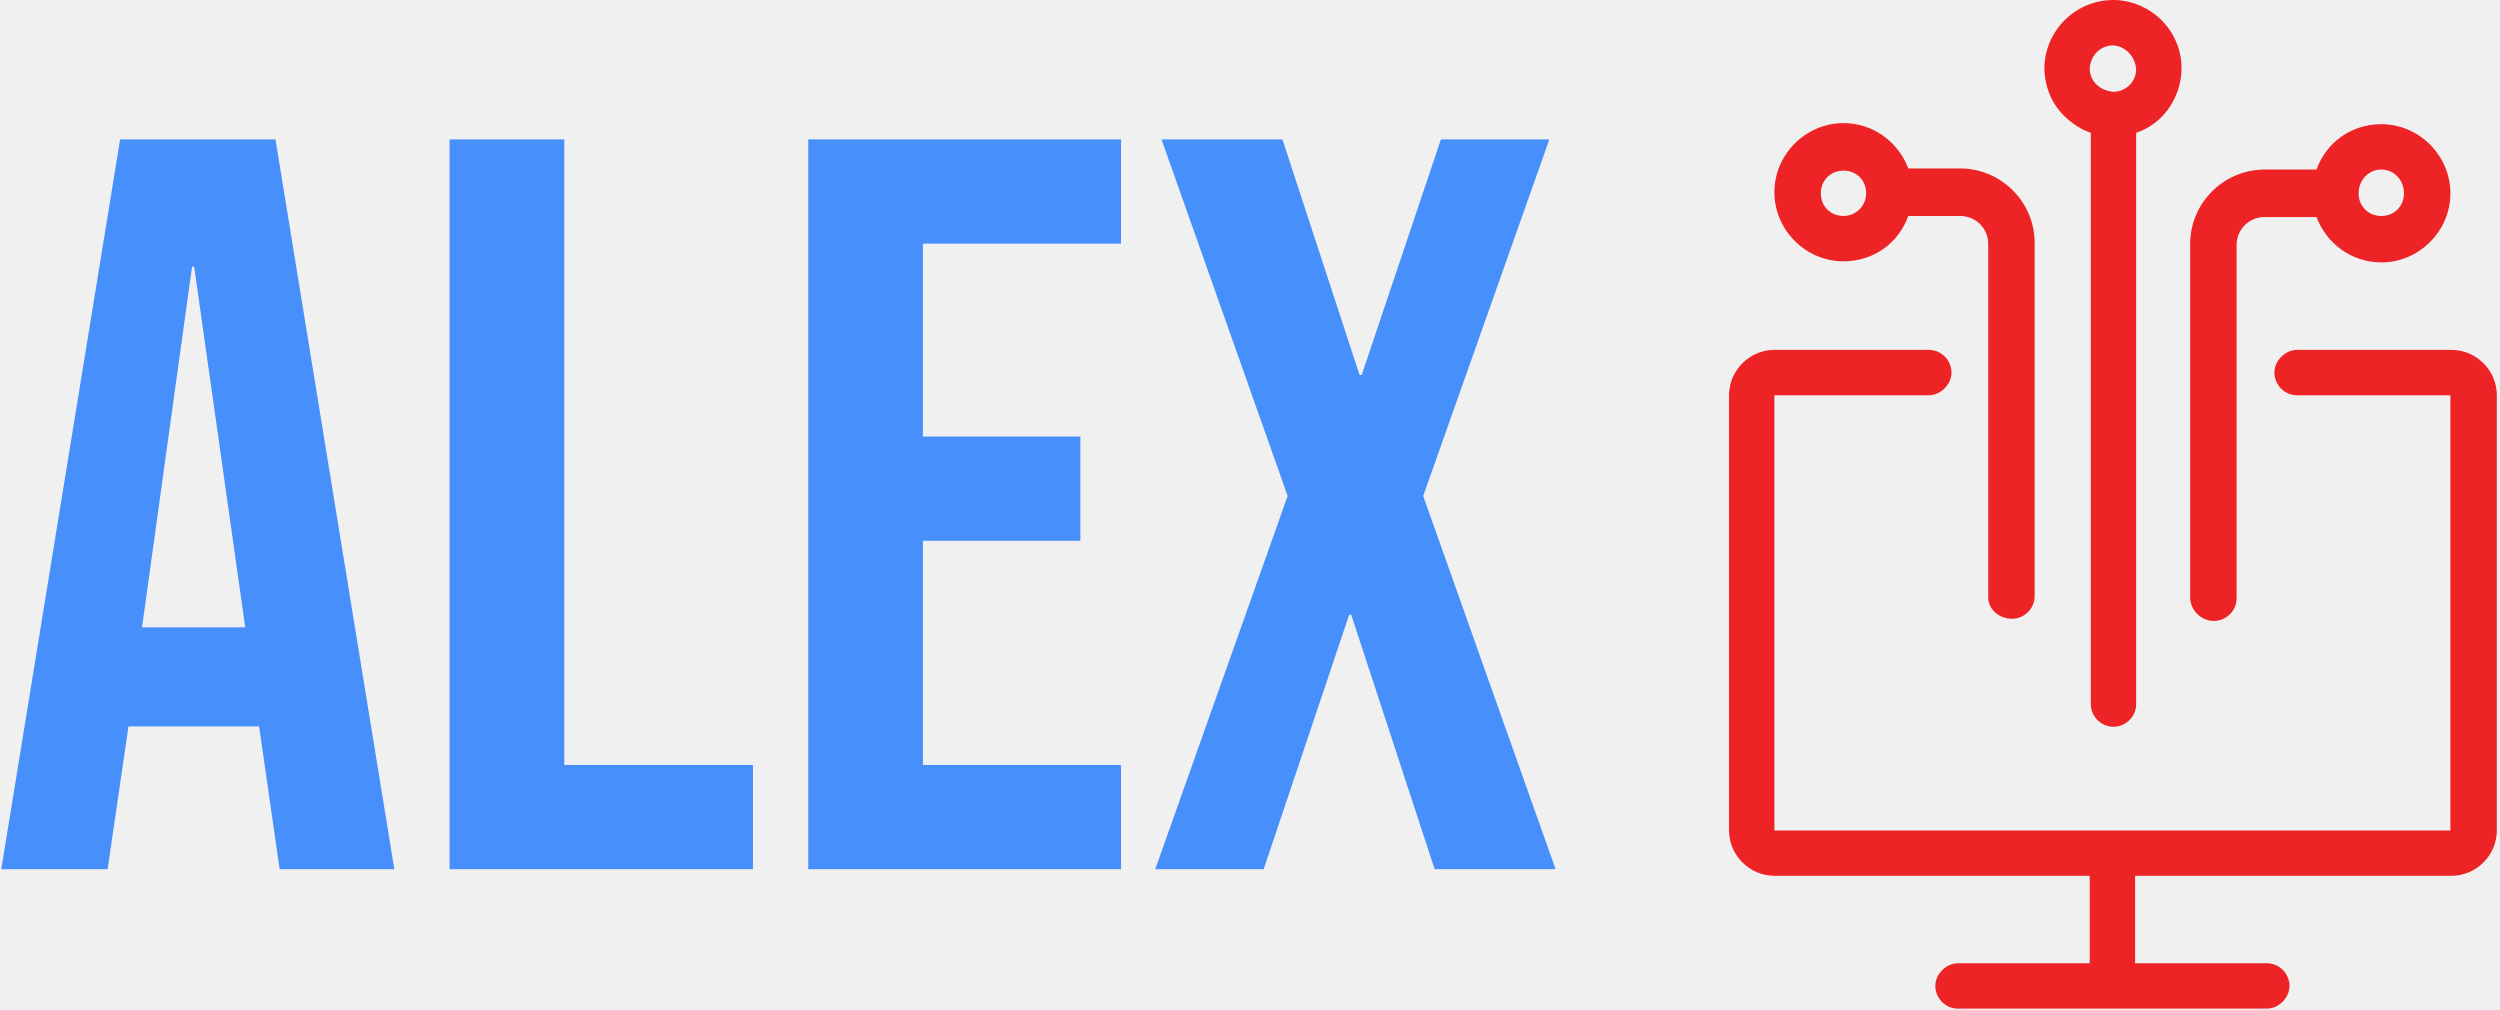
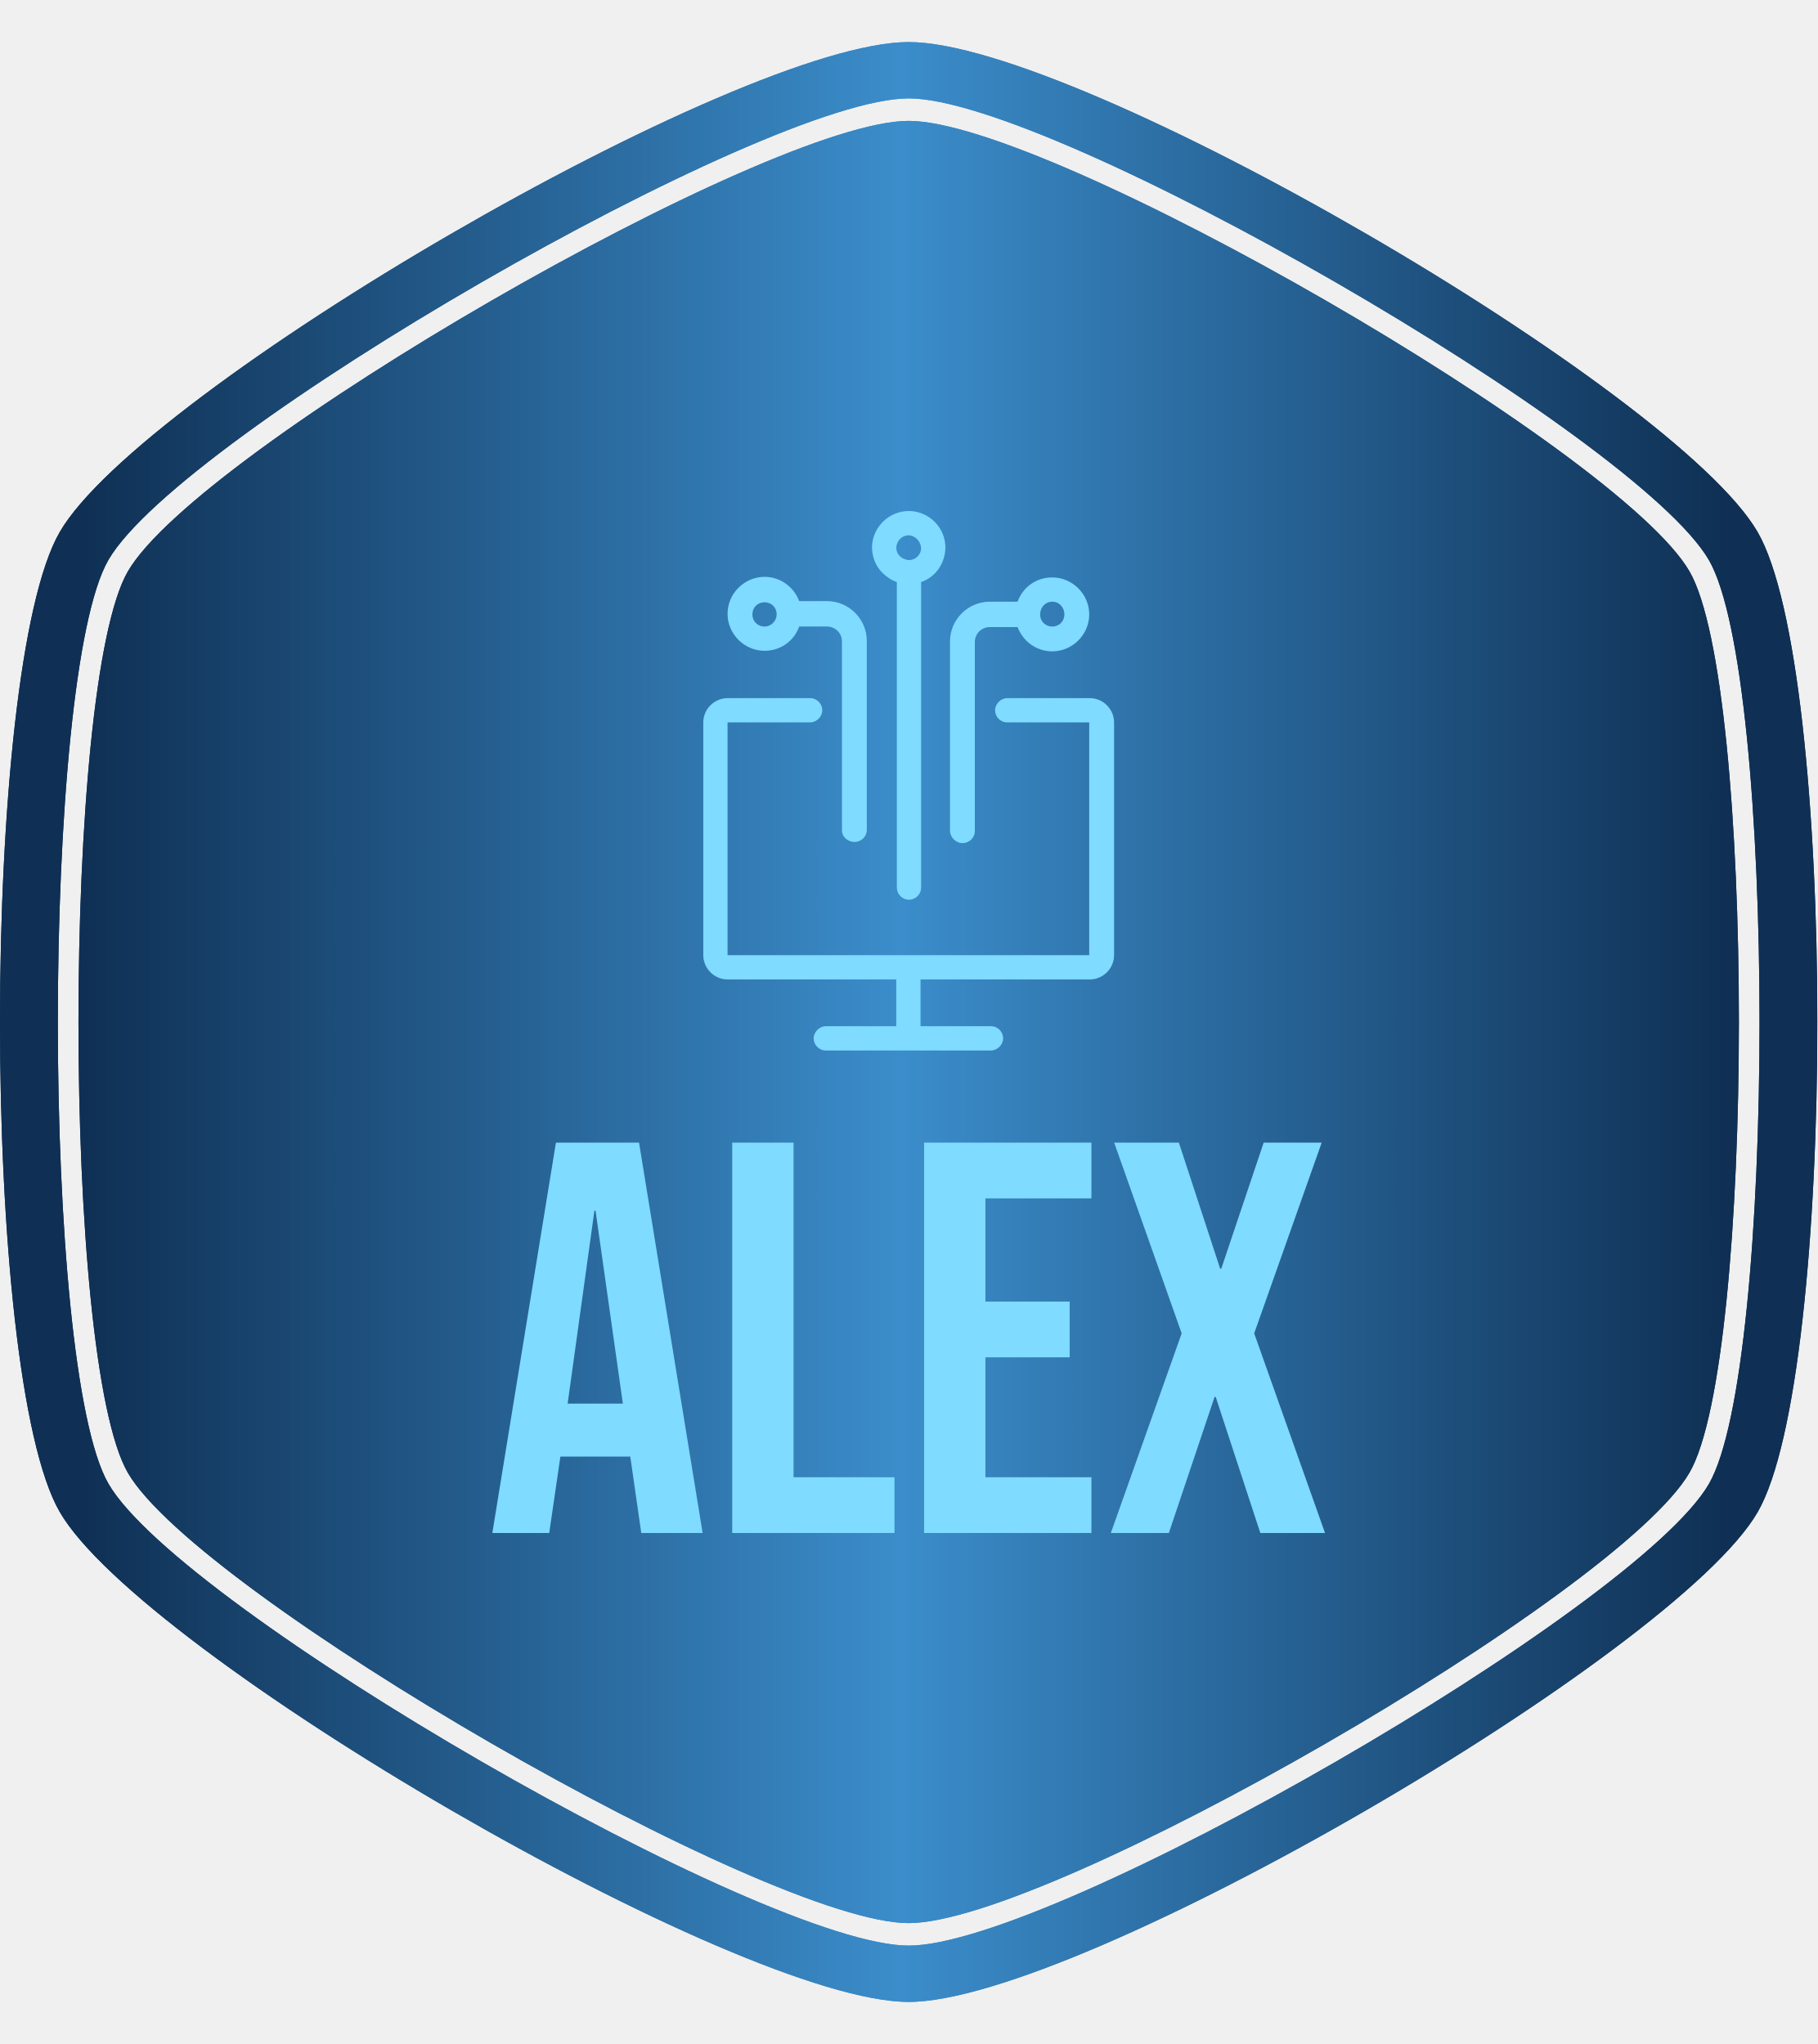
- <svg xmlns="http://www.w3.org/2000/svg" version="1.1" width="1000" height="404" viewBox="0 0 1000 404">
-   <g transform="matrix(1,0,0,1,-0.6060605,-0.2754853)">
-     <svg viewBox="0 0 396 160" data-background-color="#ffffff" preserveAspectRatio="xMidYMid meet" height="404" width="1000">
-       <g id="tight-bounds" transform="matrix(1,0,0,1,0.24,0.1091031)">
-         <svg viewBox="0 0 395.52 159.782" height="159.782" width="395.52">
+ <svg xmlns="http://www.w3.org/2000/svg" version="1.1" width="1000" height="1125" viewBox="0 0 1000 1125">
+   <g transform="matrix(1,0,0,1,0.00006703125,0)">
+     <svg viewBox="0 0 320 360" data-background-color="#ffffff" preserveAspectRatio="xMidYMid meet" height="1125" width="1000">
+       <g id="tight-bounds" transform="matrix(1,0,0,1,0,0)">
+         <svg viewBox="0 0 320 360" height="360" width="320">
+           <rect width="320" height="360" fill="url(#0ee0cac6-3751-4f6c-8d22-adfbf6931b9a)" mask="url(&quot;#f3c510d3-7be5-4777-aeea-9c7765138955&quot;)" data-fill-palette-color="tertiary" />
          <g>
-             <svg viewBox="0 0 634.389 256.28" height="159.782" width="395.52">
-               <g transform="matrix(1,0,0,1,0,35.41931)">
-                 <svg viewBox="0 0 395.52 185.441" height="185.441" width="395.52">
-                   <g id="textblocktransform">
-                     <svg viewBox="0 0 395.52 185.441" height="185.441" width="395.52" id="textblock">
+             <svg />
+           </g>
+           <g>
+             <svg viewBox="0 0 320 360" height="360" width="320">
+               <g>
+                 <path transform="translate(-21.67367,-1.67367) scale(3.63347,3.63347)" d="M87.84 28.16c-3.42-5.92-31.01-21.84-37.84-21.84-6.83 0-34.41 15.92-37.84 21.84-3.19 5.51-3.19 38.18 0 43.69 3.43 5.91 31.01 21.83 37.84 21.83 6.83 0 34.42-15.92 37.84-21.84 3.19-5.51 3.19-38.17 0-43.68zM91.14 26.25c-3.98-6.88-32.88-23.75-41.14-23.75-8.26 0-37.16 16.87-41.14 23.75-3.86 6.66-3.86 40.84 0 47.5 3.98 6.88 32.88 23.75 41.14 23.75 8.26 0 37.16-16.87 41.14-23.74 3.86-6.67 3.86-40.85 0-47.51zM88.78 72.39c-3.51 6.07-31.78 22.38-38.78 22.38-7 0-35.27-16.32-38.78-22.39-3.27-5.65-3.27-39.13 0-44.78 3.51-6.06 31.78-22.37 38.78-22.37 7 0 35.27 16.32 38.78 22.38 3.27 5.65 3.27 39.13 0 44.78z" fill="url(#0ee0cac6-3751-4f6c-8d22-adfbf6931b9a)" fill-rule="nonzero" stroke="none" stroke-width="1" stroke-linecap="butt" stroke-linejoin="miter" stroke-miterlimit="10" stroke-dasharray="" stroke-dashoffset="0" font-family="none" font-weight="none" font-size="none" text-anchor="none" style="mix-blend-mode: normal" data-fill-palette-color="tertiary" />
+               </g>
+               <g transform="matrix(1,0,0,1,86.68007,90)">
+                 <svg viewBox="0 0 146.64 180" height="180" width="146.64">
+                   <g>
+                     <svg viewBox="0 0 146.64 180" height="180" width="146.64">
                      <g>
-                         <svg viewBox="0 0 395.52 185.441" height="185.441" width="395.52">
-                           <g transform="matrix(1,0,0,1,0,0)">
-                             <svg width="395.52" viewBox="0.6 -35 74.54 35" height="185.441" data-palette-color="#4790fc">
-                               <g class="undefined-text-0" data-fill-palette-color="primary" id="text-0">
-                                 <path d="M0.6 0L6.3-35 13.75-35 19.45 0 13.95 0 12.95-6.95 12.95-6.85 6.7-6.85 5.7 0 0.6 0ZM7.35-11.6L12.3-11.6 9.85-28.9 9.75-28.9 7.35-11.6ZM22.1 0L22.1-35 27.6-35 27.6-5 36.65-5 36.65 0 22.1 0ZM39.3 0L39.3-35 54.3-35 54.3-30 44.8-30 44.8-20.75 52.35-20.75 52.35-15.75 44.8-15.75 44.8-5 54.3-5 54.3 0 39.3 0ZM55.94 0L62.29-17.9 56.24-35 62.04-35 65.74-23.7 65.84-23.7 69.64-35 74.84-35 68.79-17.9 75.14 0 69.34 0 65.34-12.2 65.24-12.2 61.14 0 55.94 0Z" fill="#4790fc" data-fill-palette-color="primary" />
+                         <svg viewBox="0 0 224 274.959" height="180" width="146.64">
+                           <g transform="matrix(1,0,0,1,0,169.9359)">
+                             <svg viewBox="0 0 224 105.023" height="105.023" width="224">
+                               <g id="textblocktransform">
+                                 <svg viewBox="0 0 224 105.023" height="105.023" width="224" id="textblock">
+                                   <g>
+                                     <svg viewBox="0 0 224 105.023" height="105.023" width="224">
+                                       <g transform="matrix(1,0,0,1,0,0)">
+                                         <svg width="224" viewBox="0.6 -35 74.64 35" height="105.023" data-palette-color="#7fdbff">
+                                           <path d="M0.6 0L6.3-35 13.75-35 19.45 0 13.95 0 12.95-6.95 12.95-6.85 6.7-6.85 5.7 0 0.6 0ZM7.35-11.6L12.3-11.6 9.85-28.9 9.75-28.9 7.35-11.6ZM22.1 0L22.1-35 27.6-35 27.6-5 36.65-5 36.65 0 22.1 0ZM39.3 0L39.3-35 54.3-35 54.3-30 44.8-30 44.8-20.75 52.35-20.75 52.35-15.75 44.8-15.75 44.8-5 54.3-5 54.3 0 39.3 0ZM56.04 0L62.39-17.9 56.34-35 62.14-35 65.84-23.7 65.94-23.7 69.74-35 74.94-35 68.89-17.9 75.24 0 69.44 0 65.44-12.2 65.34-12.2 61.24 0 56.04 0Z" opacity="1" transform="matrix(1,0,0,1,0,0)" fill="#7fdbff" class="undefined-text-0" data-fill-palette-color="quaternary" id="text-0" />
+                                         </svg>
+                                       </g>
+                                     </svg>
+                                   </g>
+                                 </svg>
                              </g>
                            </svg>
                          </g>
+                           <g transform="matrix(1,0,0,1,56.75576,0)">
+                             <svg viewBox="0 0 110.488 145.142" height="145.142" width="110.488">
+                               <g>
+                                 <svg version="1.1" x="0" y="0" viewBox="14.5 3.3 71.1 93.4" enable-background="new 0 0 100 100" xml:space="preserve" height="145.142" width="110.488" class="icon-icon-0" data-fill-palette-color="quaternary" id="icon-0">
+                                   <path d="M52.1 84.4v8.1h12.2c1.2 0 2.1 1 2.1 2.1s-1 2.1-2.1 2.1H35.7c-1.2 0-2.1-1-2.1-2.1s1-2.1 2.1-2.1h12.2v-8.1H18.7c-2.3 0-4.2-1.9-4.2-4.2V39.9c0-2.3 1.9-4.2 4.2-4.2H33c1.2 0 2.1 1 2.1 2.1s-1 2.1-2.1 2.1H18.7l0 17.6v22.7l31.2 0c0 0 0 0 0.1 0 0 0 0 0 0.1 0l31.2 0 0-40.3-14.2 0c-1.2 0-2.1-1-2.1-2.1s1-2.1 2.1-2.1h14.3c2.3 0 4.2 1.9 4.2 4.2v40.3c0 2.3-1.9 4.2-4.2 4.2H52.1zM50.2 3.3c3.5 0.1 6.3 3 6.2 6.5-0.1 2.7-1.8 5-4.2 5.8v52.9c0 1.2-1 2.1-2.1 2.1-1.2 0-2.1-1-2.1-2.1V15.6c-0.9-0.3-1.8-0.9-2.5-1.6-1.2-1.2-1.8-2.8-1.8-4.5 0.1-3.4 2.9-6.2 6.4-6.2L50.2 3.3zM50.1 7.5L50.1 7.5c-1.2 0-2.1 0.9-2.2 2.1 0 0.6 0.2 1.1 0.6 1.5 0.4 0.4 0.9 0.6 1.5 0.7l0.1 0c1.1 0 2.1-0.9 2.1-2.1C52.1 8.5 51.2 7.6 50.1 7.5zM57.2 58.6V25.9c0-3.8 3.1-6.9 6.9-6.9h4.8c0.9-2.5 3.2-4.2 6-4.2 3.5 0 6.4 2.9 6.4 6.4s-2.9 6.4-6.4 6.4c-2.8 0-5.1-1.8-6-4.2h-4.8c-1.5 0-2.6 1.2-2.6 2.6v32.7c0 1.2-1 2.1-2.1 2.1C58.2 60.8 57.2 59.8 57.2 58.6zM72.8 21.2c0 1.2 0.9 2.1 2.1 2.1 1.2 0 2.1-0.9 2.1-2.1S76.1 19 74.9 19C73.7 19 72.8 20 72.8 21.2zM38.5 58.6V25.9c0-1.5-1.2-2.6-2.6-2.6h-4.8c-0.9 2.5-3.2 4.2-6 4.2-3.5 0-6.4-2.9-6.4-6.4s2.9-6.4 6.4-6.4c2.8 0 5.1 1.8 6 4.2h4.8c3.8 0 6.9 3.1 6.9 6.9v32.7c0 1.2-1 2.1-2.1 2.1S38.5 59.8 38.5 58.6zM27.2 21.2c0-1.2-0.9-2.1-2.1-2.1S23 20 23 21.2s0.9 2.1 2.1 2.1S27.2 22.3 27.2 21.2z" fill="#7fdbff" data-fill-palette-color="quaternary" />
+                                 </svg>
+                               </g>
+                             </svg>
+                           </g>
+                           <g />
                        </svg>
                      </g>
-                     </svg>
-                   </g>
-                 </svg>
-               </g>
-               <g transform="matrix(1,0,0,1,439.2983,0)">
-                 <svg viewBox="0 0 195.091 256.28" height="256.28" width="195.091">
-                   <g>
-                     <svg version="1.1" x="0" y="0" viewBox="14.5 3.3 71.1 93.4" enable-background="new 0 0 100 100" xml:space="preserve" height="256.28" width="195.091" class="icon-icon-0" data-fill-palette-color="accent" id="icon-0">
-                       <path d="M52.1 84.4v8.1h12.2c1.2 0 2.1 1 2.1 2.1s-1 2.1-2.1 2.1H35.7c-1.2 0-2.1-1-2.1-2.1s1-2.1 2.1-2.1h12.2v-8.1H18.7c-2.3 0-4.2-1.9-4.2-4.2V39.9c0-2.3 1.9-4.2 4.2-4.2H33c1.2 0 2.1 1 2.1 2.1s-1 2.1-2.1 2.1H18.7l0 17.6v22.7l31.2 0c0 0 0 0 0.1 0 0 0 0 0 0.1 0l31.2 0 0-40.3-14.2 0c-1.2 0-2.1-1-2.1-2.1s1-2.1 2.1-2.1h14.3c2.3 0 4.2 1.9 4.2 4.2v40.3c0 2.3-1.9 4.2-4.2 4.2H52.1zM50.2 3.3c3.5 0.1 6.3 3 6.2 6.5-0.1 2.7-1.8 5-4.2 5.8v52.9c0 1.2-1 2.1-2.1 2.1-1.2 0-2.1-1-2.1-2.1V15.6c-0.9-0.3-1.8-0.9-2.5-1.6-1.2-1.2-1.8-2.8-1.8-4.5 0.1-3.4 2.9-6.2 6.4-6.2L50.2 3.3zM50.1 7.5L50.1 7.5c-1.2 0-2.1 0.9-2.2 2.1 0 0.6 0.2 1.1 0.6 1.5 0.4 0.4 0.9 0.6 1.5 0.7l0.1 0c1.1 0 2.1-0.9 2.1-2.1C52.1 8.5 51.2 7.6 50.1 7.5zM57.2 58.6V25.9c0-3.8 3.1-6.9 6.9-6.9h4.8c0.9-2.5 3.2-4.2 6-4.2 3.5 0 6.4 2.9 6.4 6.4s-2.9 6.4-6.4 6.4c-2.8 0-5.1-1.8-6-4.2h-4.8c-1.5 0-2.6 1.2-2.6 2.6v32.7c0 1.2-1 2.1-2.1 2.1C58.2 60.8 57.2 59.8 57.2 58.6zM72.8 21.2c0 1.2 0.9 2.1 2.1 2.1 1.2 0 2.1-0.9 2.1-2.1S76.1 19 74.9 19C73.7 19 72.8 20 72.8 21.2zM38.5 58.6V25.9c0-1.5-1.2-2.6-2.6-2.6h-4.8c-0.9 2.5-3.2 4.2-6 4.2-3.5 0-6.4-2.9-6.4-6.4s2.9-6.4 6.4-6.4c2.8 0 5.1 1.8 6 4.2h4.8c3.8 0 6.9 3.1 6.9 6.9v32.7c0 1.2-1 2.1-2.1 2.1S38.5 59.8 38.5 58.6zM27.2 21.2c0-1.2-0.9-2.1-2.1-2.1S23 20 23 21.2s0.9 2.1 2.1 2.1S27.2 22.3 27.2 21.2z" fill="#ed2326" data-fill-palette-color="accent" />
                    </svg>
                  </g>
                </svg>
              </g>
            </svg>
          </g>
          <defs />
+           <mask id="f3c510d3-7be5-4777-aeea-9c7765138955">
+             <g id="SvgjsG1111">
+               <svg viewBox="0 0 320 360" height="360" width="320">
+                 <g>
+                   <svg />
+                 </g>
+                 <g>
+                   <svg viewBox="0 0 320 360" height="360" width="320">
+                     <g>
+                       <path transform="translate(-21.67367,-1.67367) scale(3.63347,3.63347)" d="M87.84 28.16c-3.42-5.92-31.01-21.84-37.84-21.84-6.83 0-34.41 15.92-37.84 21.84-3.19 5.51-3.19 38.18 0 43.69 3.43 5.91 31.01 21.83 37.84 21.83 6.83 0 34.42-15.92 37.84-21.84 3.19-5.51 3.19-38.17 0-43.68zM91.14 26.25c-3.98-6.88-32.88-23.75-41.14-23.75-8.26 0-37.16 16.87-41.14 23.75-3.86 6.66-3.86 40.84 0 47.5 3.98 6.88 32.88 23.75 41.14 23.75 8.26 0 37.16-16.87 41.14-23.74 3.86-6.67 3.86-40.85 0-47.51zM88.78 72.39c-3.51 6.07-31.78 22.38-38.78 22.38-7 0-35.27-16.32-38.78-22.39-3.27-5.65-3.27-39.13 0-44.78 3.51-6.06 31.78-22.37 38.78-22.37 7 0 35.27 16.32 38.78 22.38 3.27 5.65 3.27 39.13 0 44.78z" fill="white" fill-rule="nonzero" stroke="none" stroke-width="1" stroke-linecap="butt" stroke-linejoin="miter" stroke-miterlimit="10" stroke-dasharray="" stroke-dashoffset="0" font-family="none" font-weight="none" font-size="none" text-anchor="none" style="mix-blend-mode: normal" />
+                     </g>
+                     <g transform="matrix(1,0,0,1,86.68007,90)">
+                       <svg viewBox="0 0 146.64 180" height="180" width="146.64">
+                         <g>
+                           <svg viewBox="0 0 146.64 180" height="180" width="146.64">
+                             <g>
+                               <svg viewBox="0 0 224 274.959" height="180" width="146.64">
+                                 <g transform="matrix(1,0,0,1,0,169.9359)">
+                                   <svg viewBox="0 0 224 105.023" height="105.023" width="224">
+                                     <g id="SvgjsG1110">
+                                       <svg viewBox="0 0 224 105.023" height="105.023" width="224" id="SvgjsSvg1109">
+                                         <g>
+                                           <svg viewBox="0 0 224 105.023" height="105.023" width="224">
+                                             <g transform="matrix(1,0,0,1,0,0)">
+                                               <svg width="224" viewBox="0.6 -35 74.64 35" height="105.023" data-palette-color="#7fdbff" />
+                                             </g>
+                                           </svg>
+                                         </g>
+                                       </svg>
+                                     </g>
+                                   </svg>
+                                 </g>
+                                 <g transform="matrix(1,0,0,1,56.75576,0)">
+                                   <svg viewBox="0 0 110.488 145.142" height="145.142" width="110.488">
+                                     <g>
+                                       <svg version="1.1" x="0" y="0" viewBox="14.5 3.3 71.1 93.4" enable-background="new 0 0 100 100" xml:space="preserve" height="145.142" width="110.488" class="icon-icon-0" data-fill-palette-color="quaternary" id="SvgjsSvg1107" />
+                                     </g>
+                                   </svg>
+                                 </g>
+                                 <g />
+                               </svg>
+                             </g>
+                           </svg>
+                         </g>
+                       </svg>
+                     </g>
+                   </svg>
+                 </g>
+                 <defs>
+                   <mask />
+                 </defs>
+               </svg>
+             </g>
+           </mask>
+           <linearGradient x1="0.054" x2="0.941" y1="0.5" y2="0.5" id="0ee0cac6-3751-4f6c-8d22-adfbf6931b9a">
+             <stop stop-color="#0f3054" offset="0" />
+             <stop stop-color="#3b8dcb" offset="0.498" />
+             <stop stop-color="#0f3054" offset="1" />
+           </linearGradient>
        </svg>
-         <rect width="395.52" height="159.782" fill="none" stroke="none" visibility="hidden" />
+         <rect width="320" height="360" fill="none" stroke="none" visibility="hidden" />
      </g>
    </svg>
  </g>
</svg>
